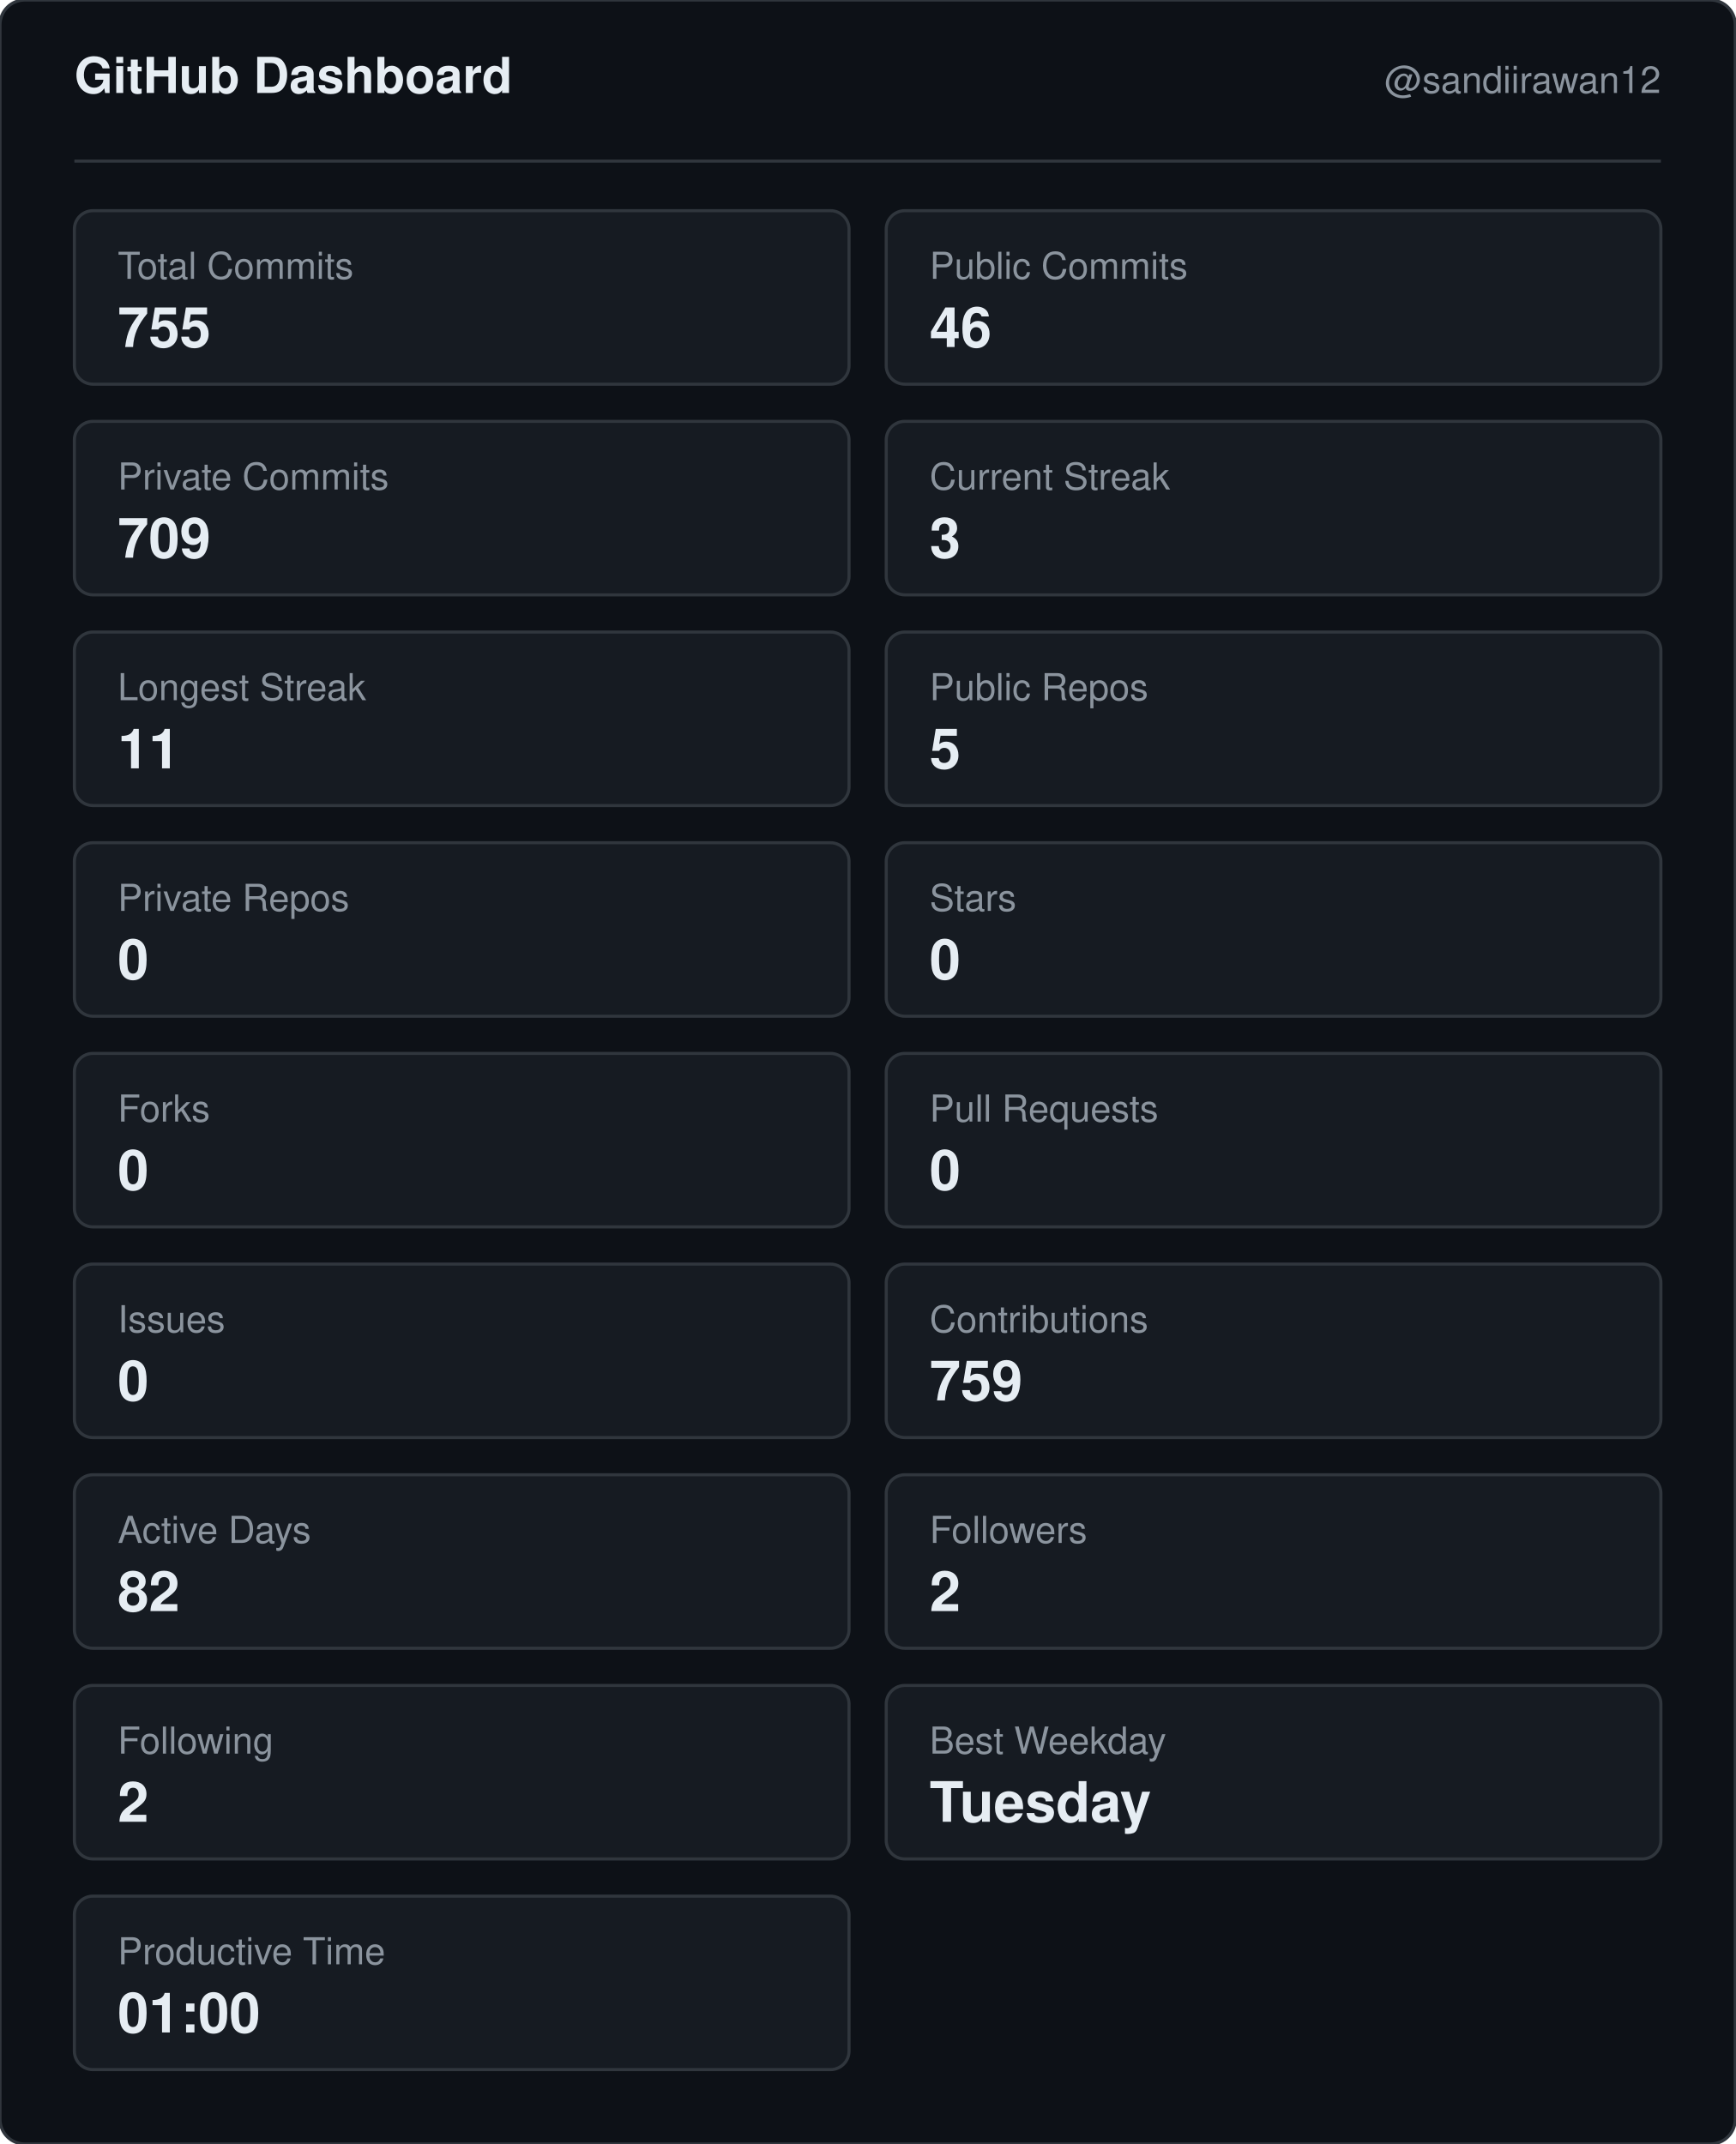
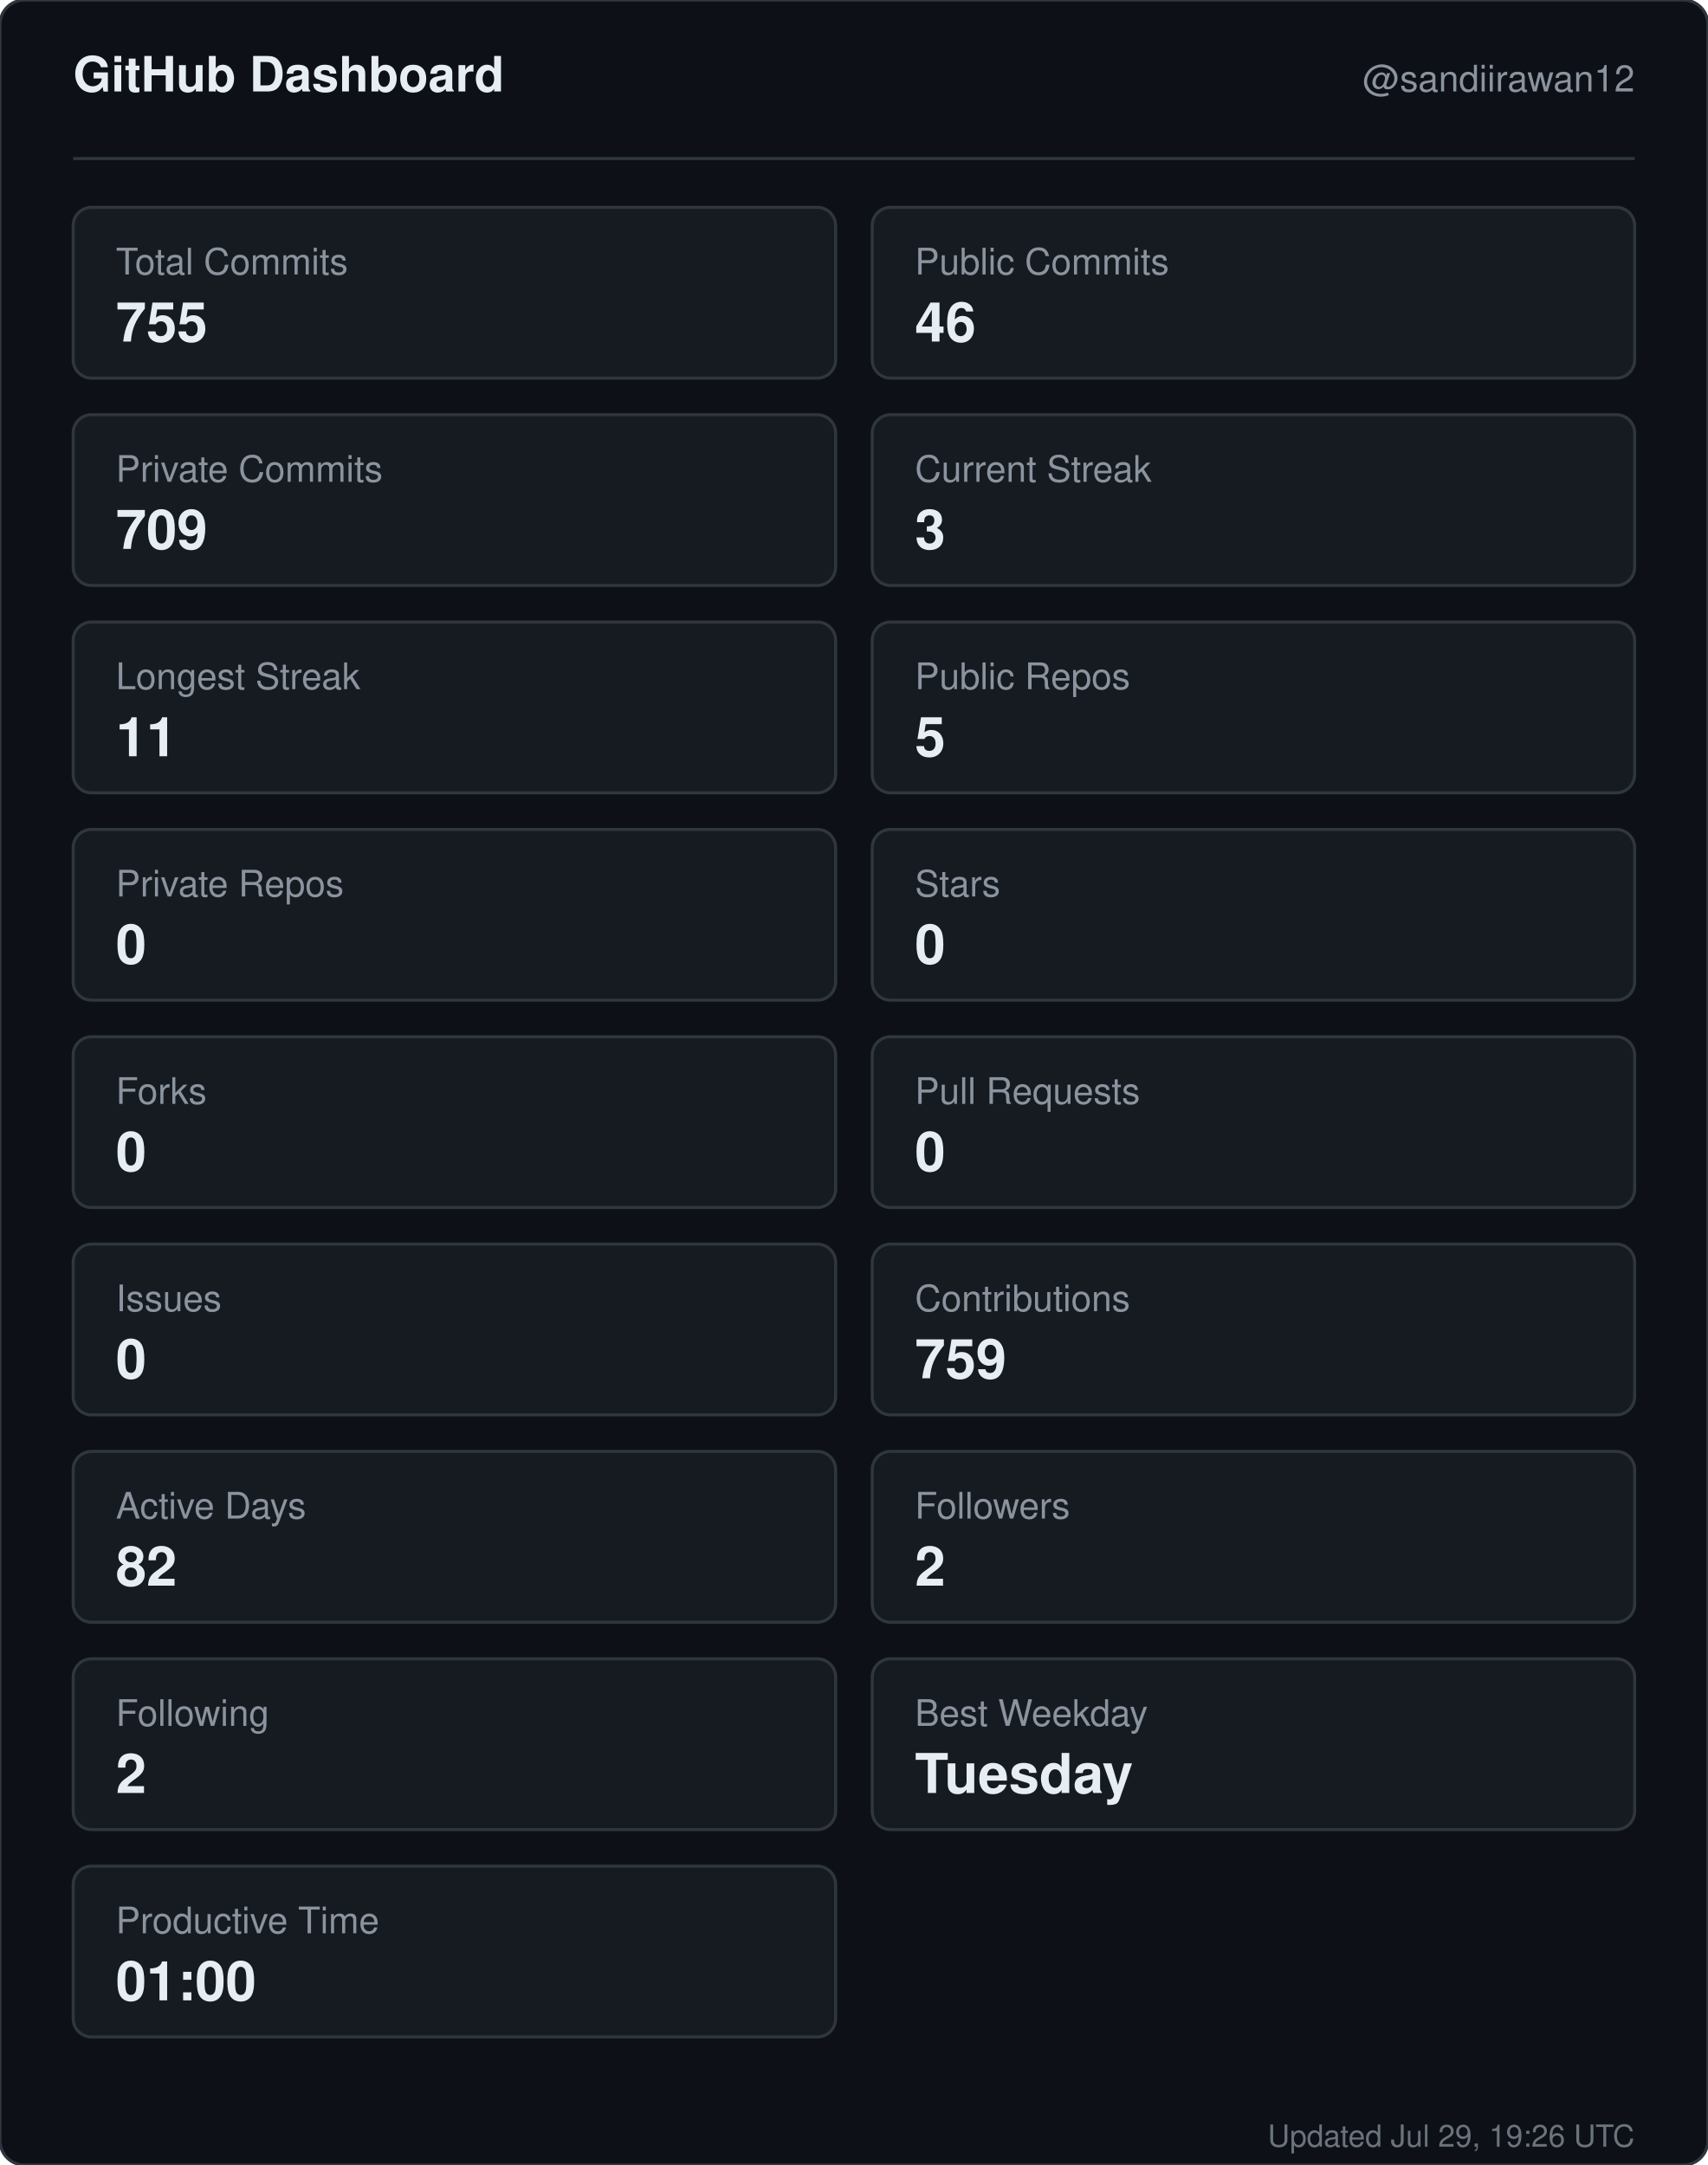
- <svg xmlns="http://www.w3.org/2000/svg" width="560" height="692" viewBox="0 0 560 692" role="img" aria-label="GitHub dashboard for sandiirawan12">
-   <rect width="560" height="692" rx="8" fill="#0d1117" stroke="#30363d" />
+ <svg xmlns="http://www.w3.org/2000/svg" width="560" height="710" viewBox="0 0 560 710" role="img" aria-label="GitHub dashboard for sandiirawan12">
+   <rect width="560" height="710" rx="8" fill="#0d1117" stroke="#30363d" />
  <g font-family="-apple-system, BlinkMacSystemFont, Segoe UI, Helvetica, Arial, sans-serif">
    <text x="24" y="30" fill="#e6edf3" font-size="16" font-weight="700">GitHub Dashboard</text>
    <text x="536" y="30" fill="#8b949e" font-size="12" text-anchor="end">@sandiirawan12</text>
    <line x1="24" y1="52" x2="536" y2="52" stroke="#30363d" />
    <rect x="24" y="68" width="250" height="56" rx="6" fill="#161b22" stroke="#30363d" />
    <text x="38" y="90" fill="#8b949e" font-size="12">Total Commits</text>
    <text x="38" y="112" fill="#e6edf3" font-size="18" font-weight="700">755</text>
    <rect x="286" y="68" width="250" height="56" rx="6" fill="#161b22" stroke="#30363d" />
    <text x="300" y="90" fill="#8b949e" font-size="12">Public Commits</text>
    <text x="300" y="112" fill="#e6edf3" font-size="18" font-weight="700">46</text>
    <rect x="24" y="136" width="250" height="56" rx="6" fill="#161b22" stroke="#30363d" />
    <text x="38" y="158" fill="#8b949e" font-size="12">Private Commits</text>
    <text x="38" y="180" fill="#e6edf3" font-size="18" font-weight="700">709</text>
    <rect x="286" y="136" width="250" height="56" rx="6" fill="#161b22" stroke="#30363d" />
    <text x="300" y="158" fill="#8b949e" font-size="12">Current Streak</text>
    <text x="300" y="180" fill="#e6edf3" font-size="18" font-weight="700">3</text>
    <rect x="24" y="204" width="250" height="56" rx="6" fill="#161b22" stroke="#30363d" />
    <text x="38" y="226" fill="#8b949e" font-size="12">Longest Streak</text>
    <text x="38" y="248" fill="#e6edf3" font-size="18" font-weight="700">11</text>
    <rect x="286" y="204" width="250" height="56" rx="6" fill="#161b22" stroke="#30363d" />
    <text x="300" y="226" fill="#8b949e" font-size="12">Public Repos</text>
    <text x="300" y="248" fill="#e6edf3" font-size="18" font-weight="700">5</text>
    <rect x="24" y="272" width="250" height="56" rx="6" fill="#161b22" stroke="#30363d" />
    <text x="38" y="294" fill="#8b949e" font-size="12">Private Repos</text>
    <text x="38" y="316" fill="#e6edf3" font-size="18" font-weight="700">0</text>
    <rect x="286" y="272" width="250" height="56" rx="6" fill="#161b22" stroke="#30363d" />
    <text x="300" y="294" fill="#8b949e" font-size="12">Stars</text>
    <text x="300" y="316" fill="#e6edf3" font-size="18" font-weight="700">0</text>
    <rect x="24" y="340" width="250" height="56" rx="6" fill="#161b22" stroke="#30363d" />
    <text x="38" y="362" fill="#8b949e" font-size="12">Forks</text>
    <text x="38" y="384" fill="#e6edf3" font-size="18" font-weight="700">0</text>
    <rect x="286" y="340" width="250" height="56" rx="6" fill="#161b22" stroke="#30363d" />
    <text x="300" y="362" fill="#8b949e" font-size="12">Pull Requests</text>
    <text x="300" y="384" fill="#e6edf3" font-size="18" font-weight="700">0</text>
    <rect x="24" y="408" width="250" height="56" rx="6" fill="#161b22" stroke="#30363d" />
    <text x="38" y="430" fill="#8b949e" font-size="12">Issues</text>
    <text x="38" y="452" fill="#e6edf3" font-size="18" font-weight="700">0</text>
    <rect x="286" y="408" width="250" height="56" rx="6" fill="#161b22" stroke="#30363d" />
    <text x="300" y="430" fill="#8b949e" font-size="12">Contributions</text>
    <text x="300" y="452" fill="#e6edf3" font-size="18" font-weight="700">759</text>
    <rect x="24" y="476" width="250" height="56" rx="6" fill="#161b22" stroke="#30363d" />
    <text x="38" y="498" fill="#8b949e" font-size="12">Active Days</text>
    <text x="38" y="520" fill="#e6edf3" font-size="18" font-weight="700">82</text>
    <rect x="286" y="476" width="250" height="56" rx="6" fill="#161b22" stroke="#30363d" />
    <text x="300" y="498" fill="#8b949e" font-size="12">Followers</text>
    <text x="300" y="520" fill="#e6edf3" font-size="18" font-weight="700">2</text>
    <rect x="24" y="544" width="250" height="56" rx="6" fill="#161b22" stroke="#30363d" />
    <text x="38" y="566" fill="#8b949e" font-size="12">Following</text>
    <text x="38" y="588" fill="#e6edf3" font-size="18" font-weight="700">2</text>
    <rect x="286" y="544" width="250" height="56" rx="6" fill="#161b22" stroke="#30363d" />
    <text x="300" y="566" fill="#8b949e" font-size="12">Best Weekday</text>
    <text x="300" y="588" fill="#e6edf3" font-size="18" font-weight="700">Tuesday</text>
    <rect x="24" y="612" width="250" height="56" rx="6" fill="#161b22" stroke="#30363d" />
    <text x="38" y="634" fill="#8b949e" font-size="12">Productive Time</text>
    <text x="38" y="656" fill="#e6edf3" font-size="18" font-weight="700">01:00</text>
+     <text x="536" y="704" fill="#8b949e" font-size="10" text-anchor="end" opacity="0.75">Updated Jul 29, 19:26 UTC</text>
  </g>
</svg>
